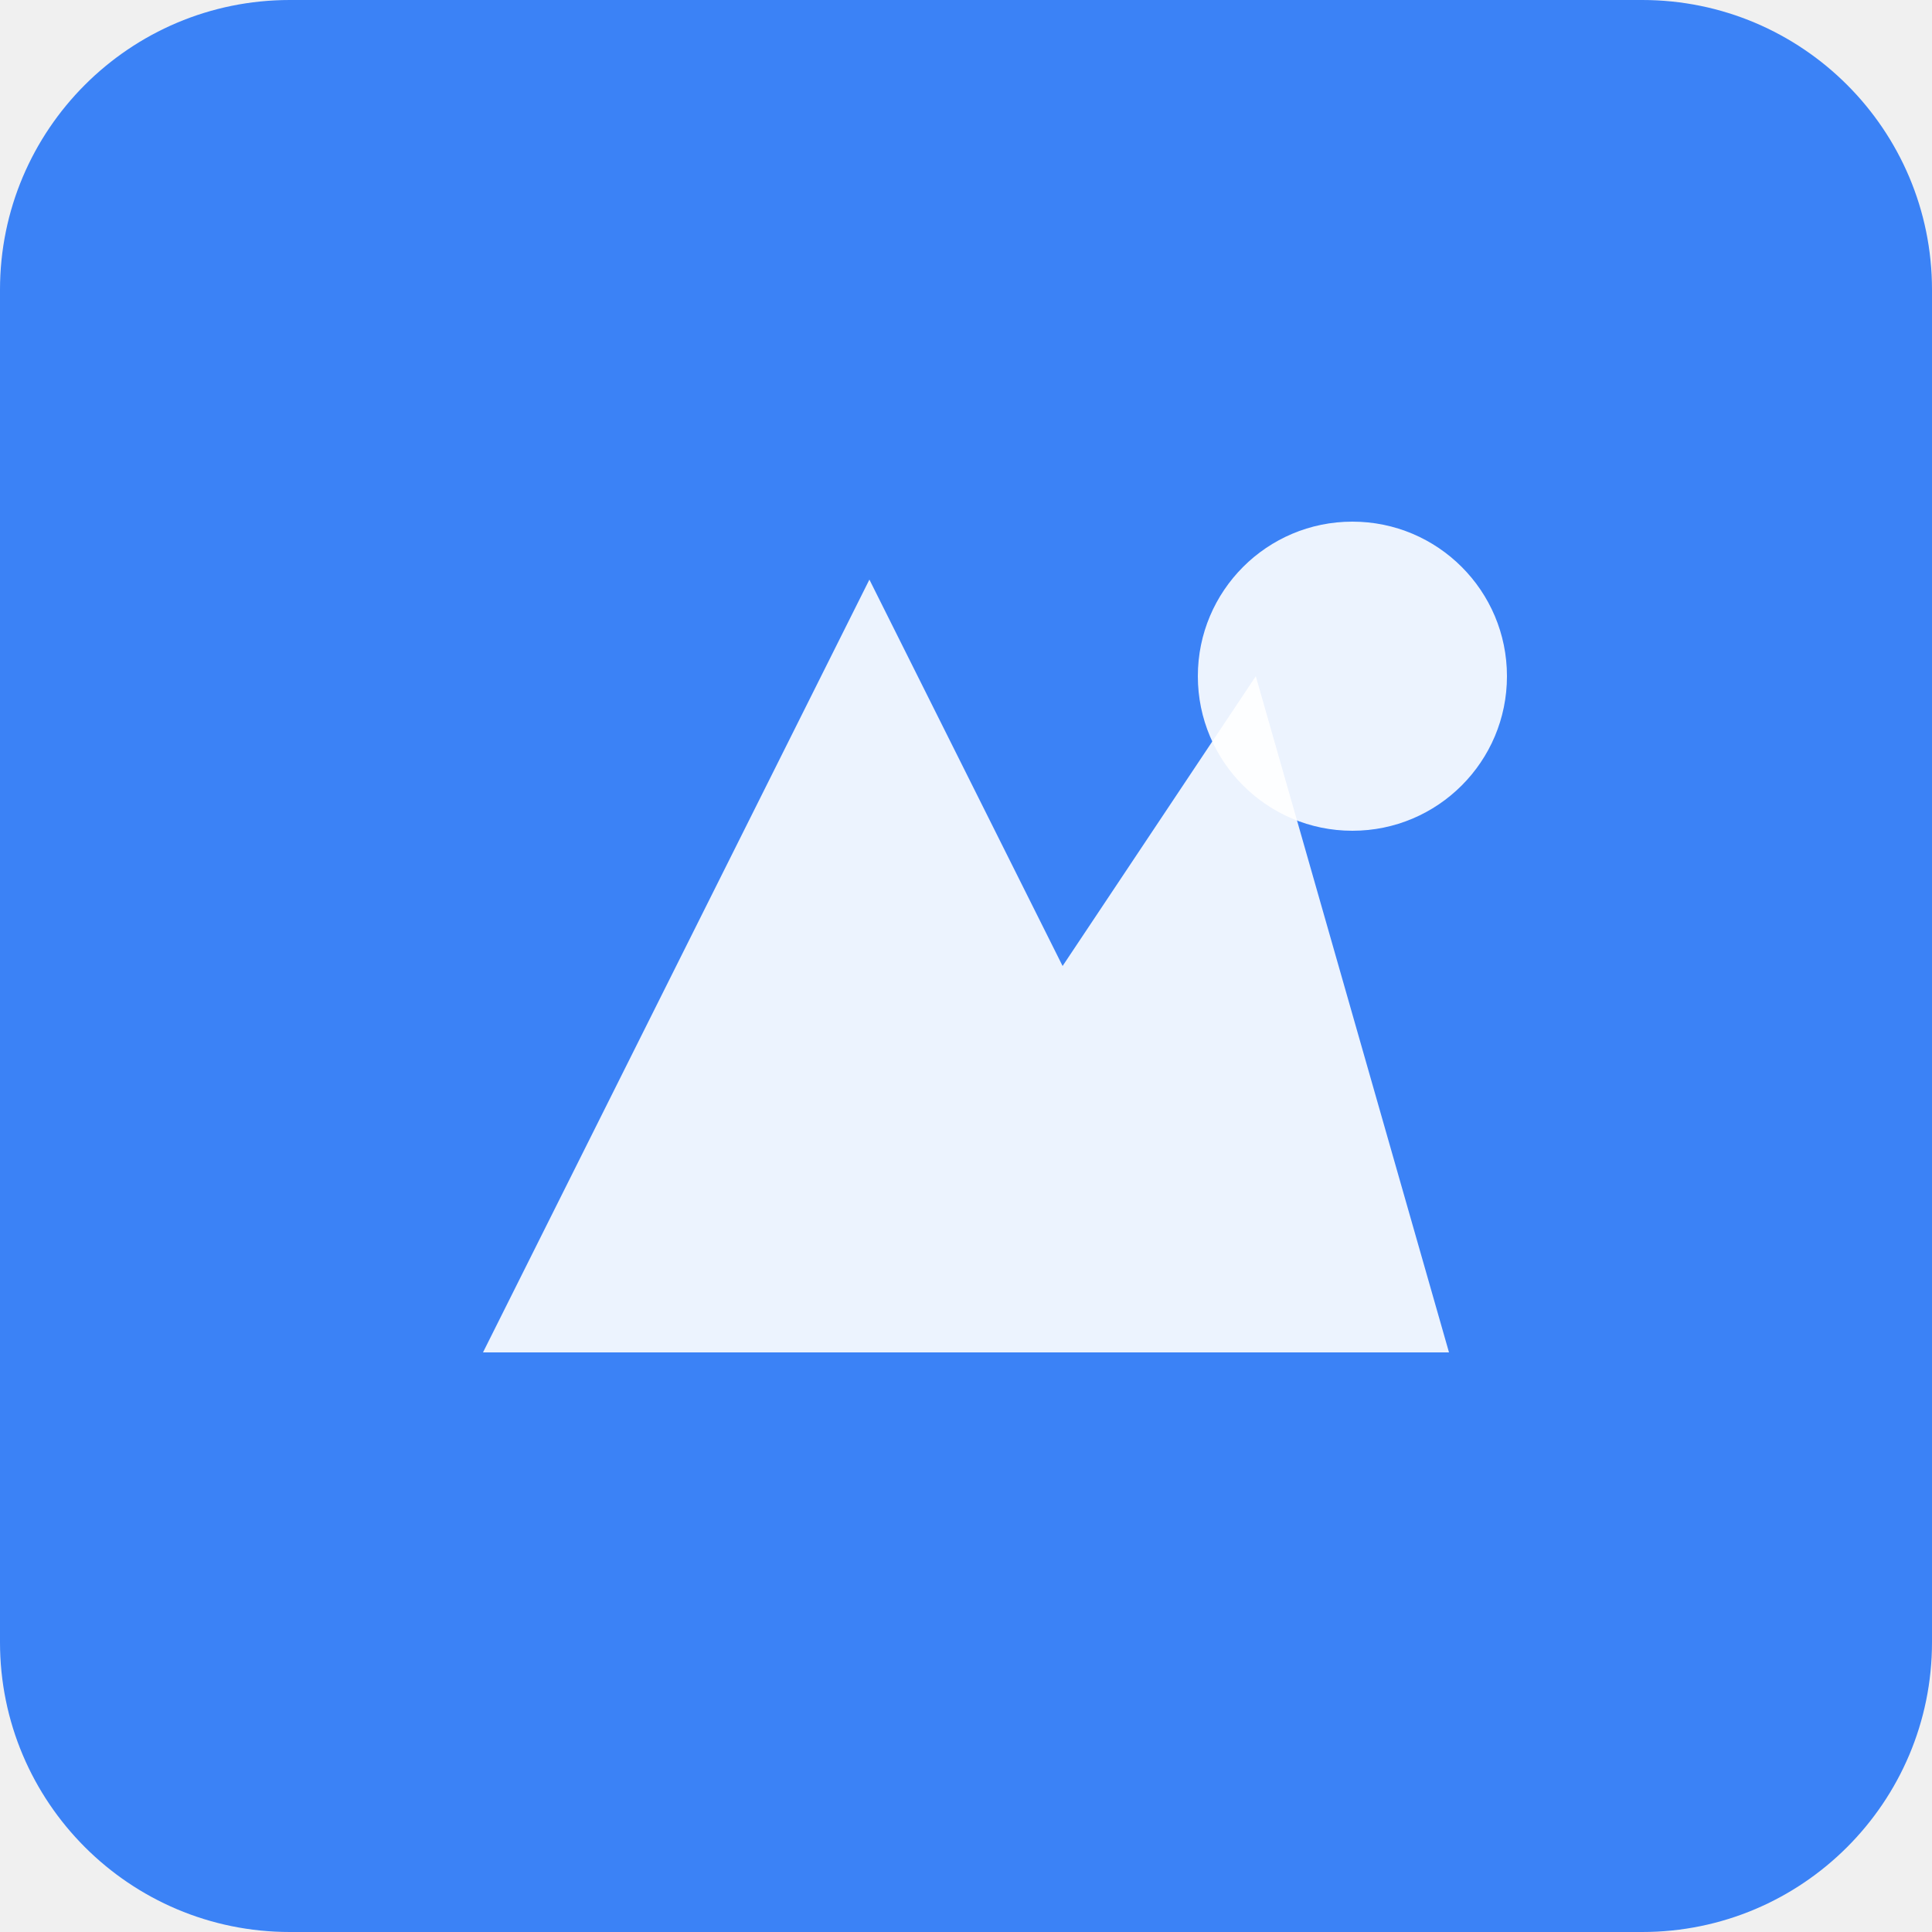
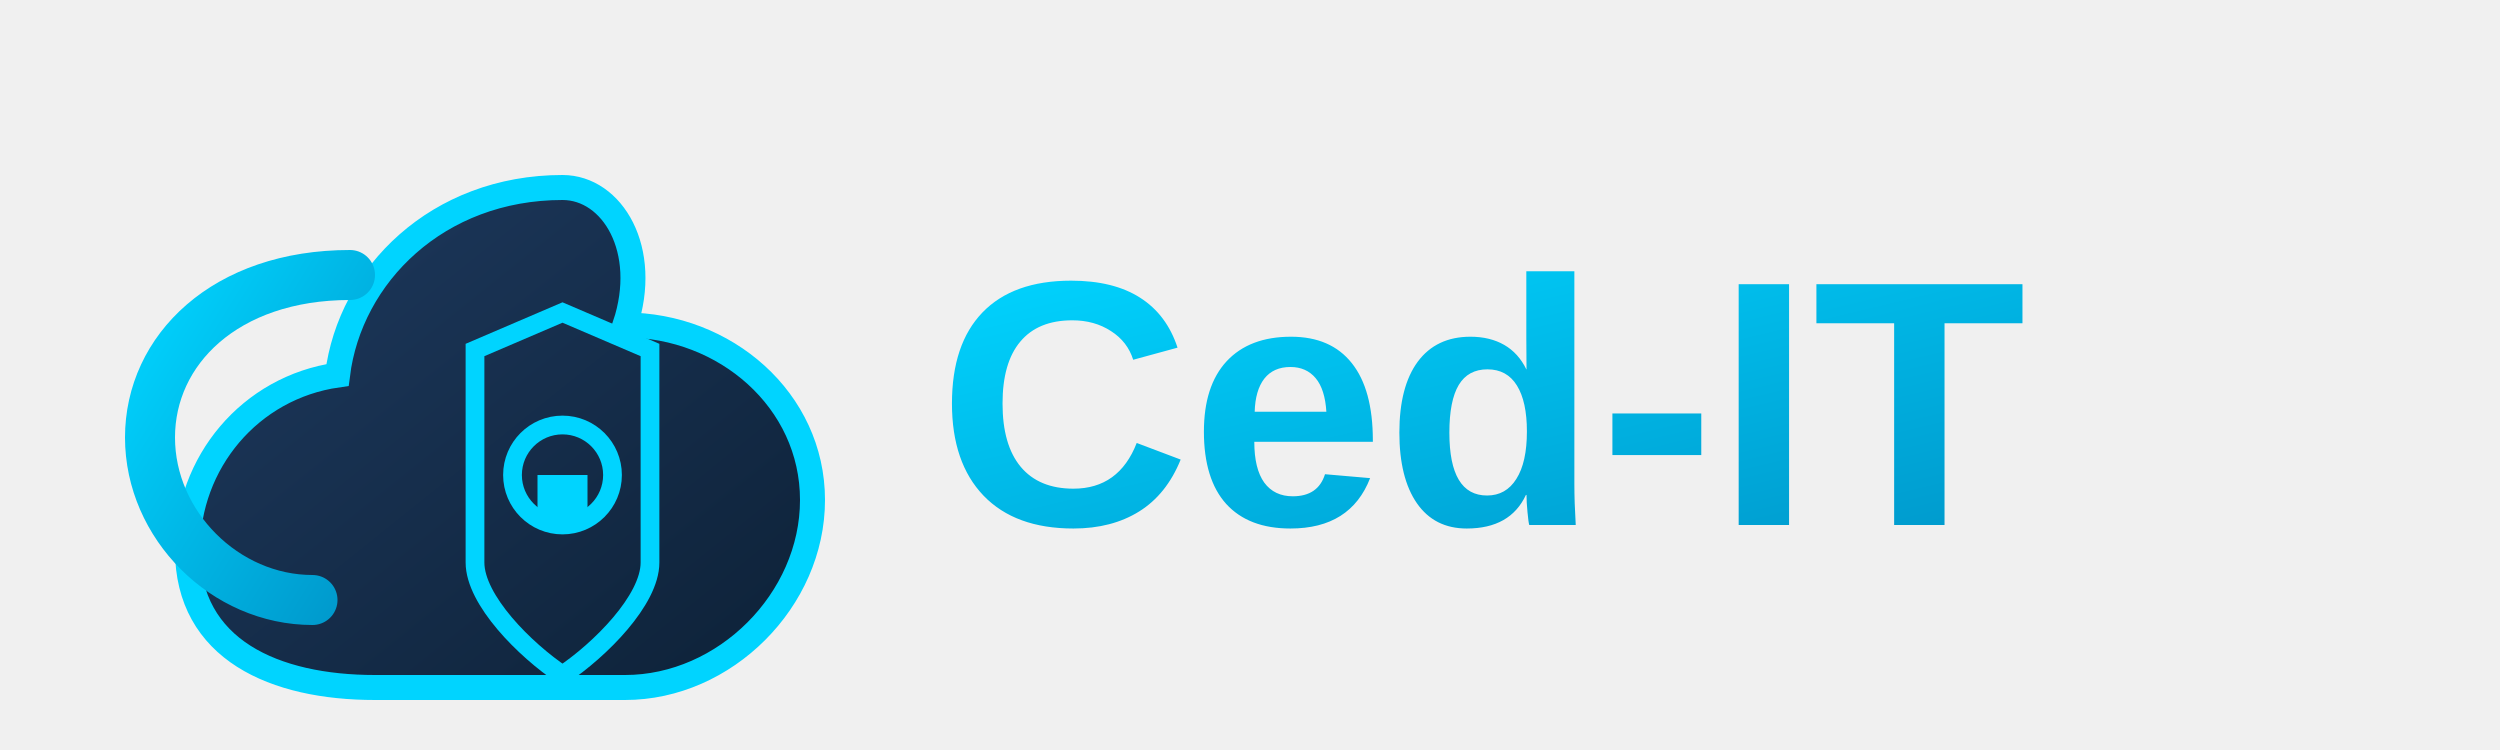
- <svg xmlns="http://www.w3.org/2000/svg" viewBox="0 0 100 100">
-   <rect width="100" height="100" rx="15" fill="#3b82f6" />
-   <path d="M25 70 L45 30 L55 50 L65 35 L75 70 Z" fill="white" opacity="0.9" />
-   <circle cx="70" cy="35" r="8" fill="white" opacity="0.9" />
+ <svg xmlns="http://www.w3.org/2000/svg" viewBox="0 0 200 60">
+   <defs>
+     <linearGradient id="cloudGrad" x1="0%" y1="0%" x2="100%" y2="100%">
+       <stop offset="0%" style="stop-color:#1e3a5f" />
+       <stop offset="100%" style="stop-color:#0d2137" />
+     </linearGradient>
+     <linearGradient id="cyanGrad" x1="0%" y1="0%" x2="100%" y2="100%">
+       <stop offset="0%" style="stop-color:#00d4ff" />
+       <stop offset="100%" style="stop-color:#0099cc" />
+     </linearGradient>
+   </defs>
+   <path d="M45 15 C35 15 28 22 27 30 C20 31 15 37 15 44 C15 52 22 55 30 55 L50 55 C58 55 65 48 65 40 C65 32 58 26 50 26 C52 20 49 15 45 15Z" fill="url(#cloudGrad)" stroke="#00d4ff" stroke-width="2" />
+   <path d="M38 28 L38 45 C38 48 42 52 45 54 C48 52 52 48 52 45 L52 28 L45 25 Z" fill="none" stroke="#00d4ff" stroke-width="1.5" />
+   <circle cx="45" cy="38" r="4" fill="none" stroke="#00d4ff" stroke-width="1.5" />
+   <path d="M43 38 L43 42 L47 42 L47 38" fill="#00d4ff" />
+   <path d="M25 48 C18 48 12 42 12 35 C12 28 18 22 28 22" fill="none" stroke="url(#cyanGrad)" stroke-width="4" stroke-linecap="round" />
+   <text x="75" y="42" font-family="Arial, sans-serif" font-size="28" font-weight="bold" fill="url(#cyanGrad)">Ced-IT</text>
</svg>
